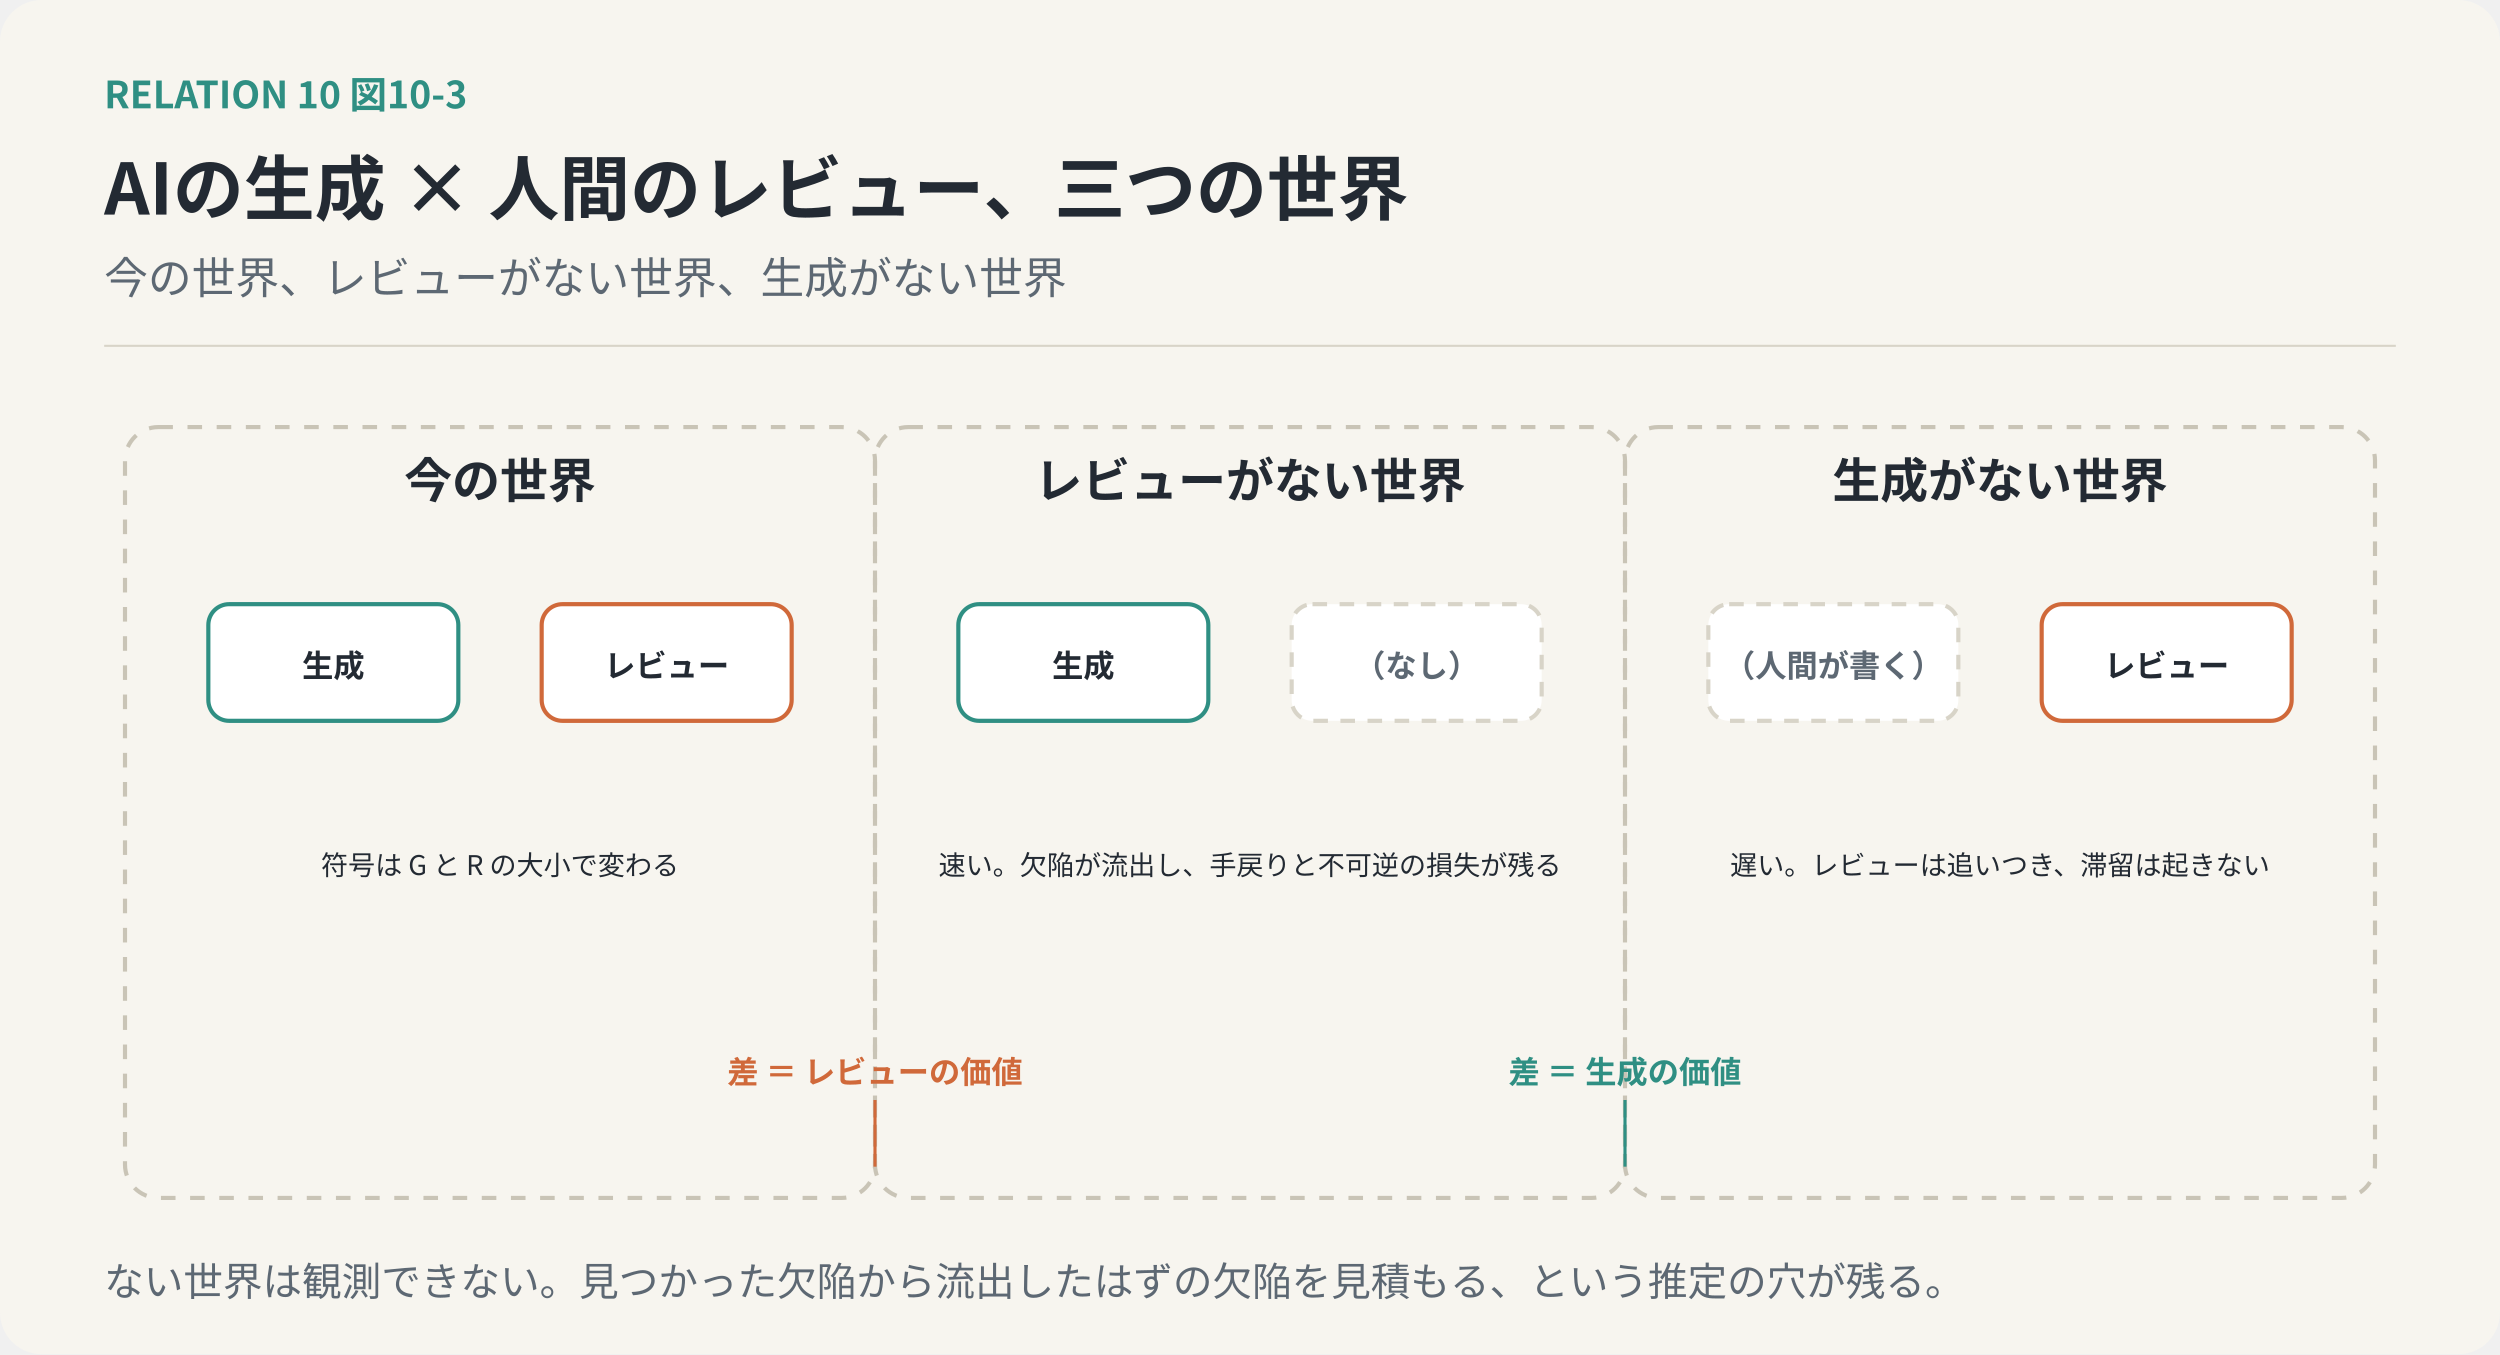
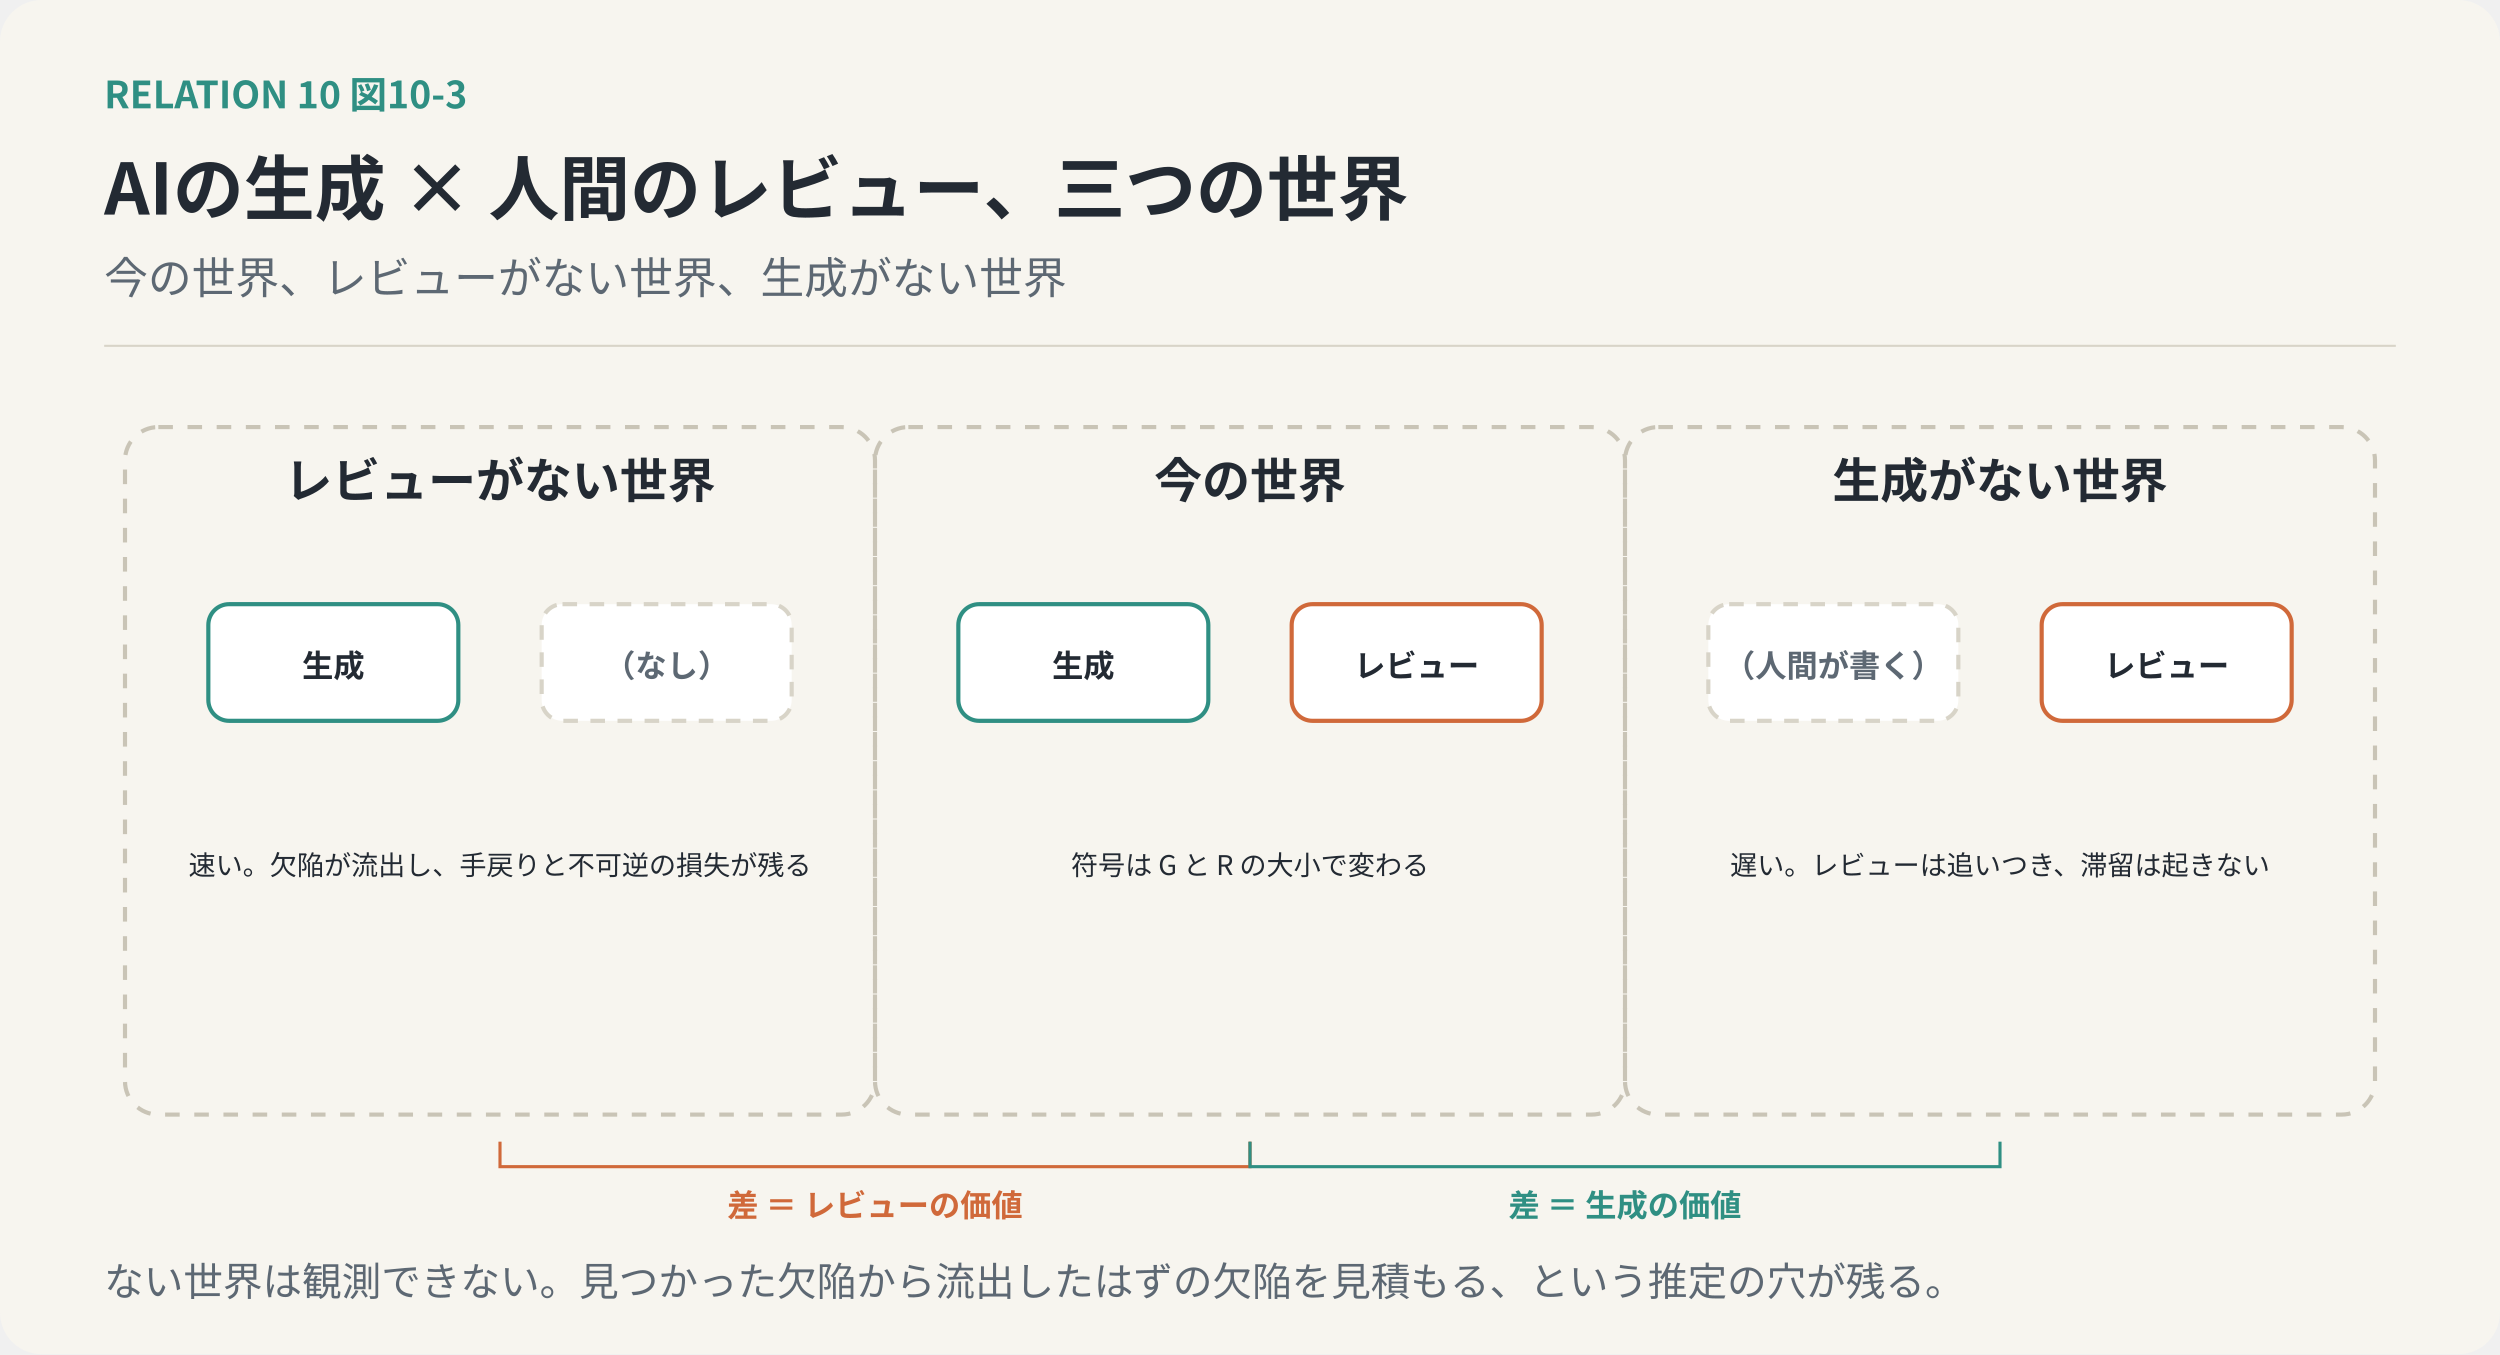
<svg xmlns="http://www.w3.org/2000/svg" width="1200" height="650" viewBox="0 0 1200 650" role="img" aria-labelledby="title desc">
  <defs>
    <marker id="arrow" markerWidth="10" markerHeight="10" refX="8" refY="5" orient="auto-start-reverse">
      <path d="M1,1 L9,5 L1,9" fill="none" stroke="#5d6873" stroke-width="1.4" />
    </marker>
  </defs>
  <rect width="1200" height="650" rx="20" fill="#f7f5ef" />
  <g font-family="system-ui, -apple-system, &quot;Hiragino Kaku Gothic ProN&quot;, &quot;Noto Sans CJK JP&quot;, Meiryo, sans-serif">
    <text x="50.0" y="52.0" fill="#2f8f83" font-size="18" text-anchor="start" font-weight="700">RELATION     10     図10-3</text>
    <text x="50.0" y="103.0" fill="#232a33" font-size="34" text-anchor="start" font-weight="700">AIの生成 × 人間のレビュー、三つの世界</text>
    <text x="50.0" y="141.0" fill="#5d6873" font-size="21" text-anchor="start" font-weight="400">今の世界、レビューがない世界、生成がない世界</text>
    <line x1="50.0" y1="166.0" x2="1150.0" y2="166.0" stroke="#d8d4c8" stroke-width="1" />
-     <rect x="60" y="205" width="360" height="370" rx="16" fill="none" stroke="#c9c4b6" stroke-width="2" stroke-dasharray="7 7" />
-     <text x="240.0" y="239.0" fill="#232a33" font-size="23" text-anchor="middle" font-weight="700">今の世界</text>
+     <rect x="60" y="205" width="360" height="330" rx="16" fill="none" stroke="#c9c4b6" stroke-width="2" stroke-dasharray="7 7" />
+     <text x="240.0" y="239.0" fill="#232a33" font-size="23" text-anchor="middle" font-weight="700">レビューがない世界</text>
    <rect x="100" y="290" width="120" height="56" rx="10" fill="#ffffff" stroke="#2f8f83" stroke-width="2" />
    <text x="160.0" y="325.0" fill="#232a33" font-size="15" text-anchor="middle" font-weight="700">生成</text>
-     <rect x="260" y="290" width="120" height="56" rx="10" fill="#ffffff" stroke="#d0693a" stroke-width="2" />
-     <text x="320.0" y="325.0" fill="#232a33" font-size="15" text-anchor="middle" font-weight="700">レビュー</text>
-     <text x="240.0" y="420.0" fill="#232a33" font-size="13" text-anchor="middle" font-weight="400">符号は G と R の大小で変わる</text>
-     <rect x="420" y="205" width="360" height="370" rx="16" fill="none" stroke="#c9c4b6" stroke-width="2" stroke-dasharray="7 7" />
-     <text x="600.0" y="239.0" fill="#232a33" font-size="23" text-anchor="middle" font-weight="700">レビューがない世界</text>
+     <rect x="260" y="290" width="120" height="56" rx="10" fill="#ffffff" stroke="#d8d4c8" stroke-width="2" stroke-dasharray="7 6" />
+     <text x="320.0" y="325.0" fill="#5d6873" font-size="15" text-anchor="middle" font-weight="700">（なし）</text>
+     <text x="240.0" y="420.0" fill="#232a33" font-size="13" text-anchor="middle" font-weight="400">速い。欠陥が流出し、手戻りと不可逆の損失が残る</text>
+     <rect x="420" y="205" width="360" height="330" rx="16" fill="none" stroke="#c9c4b6" stroke-width="2" stroke-dasharray="7 7" />
+     <text x="600.0" y="239.0" fill="#232a33" font-size="23" text-anchor="middle" font-weight="700">今の世界</text>
    <rect x="460" y="290" width="120" height="56" rx="10" fill="#ffffff" stroke="#2f8f83" stroke-width="2" />
    <text x="520.0" y="325.0" fill="#232a33" font-size="15" text-anchor="middle" font-weight="700">生成</text>
-     <rect x="620" y="290" width="120" height="56" rx="10" fill="#ffffff" stroke="#d8d4c8" stroke-width="2" stroke-dasharray="7 6" />
-     <text x="680.0" y="325.0" fill="#5d6873" font-size="15" text-anchor="middle" font-weight="700">（なし）</text>
-     <text x="600.0" y="420.0" fill="#232a33" font-size="13" text-anchor="middle" font-weight="400">速い。欠陥が流出し、手戻りと不可逆の損失が残る</text>
-     <rect x="780" y="205" width="360" height="370" rx="16" fill="none" stroke="#c9c4b6" stroke-width="2" stroke-dasharray="7 7" />
+     <rect x="620" y="290" width="120" height="56" rx="10" fill="#ffffff" stroke="#d0693a" stroke-width="2" />
+     <text x="680.0" y="325.0" fill="#232a33" font-size="15" text-anchor="middle" font-weight="700">レビュー</text>
+     <text x="600.0" y="420.0" fill="#232a33" font-size="13" text-anchor="middle" font-weight="400">符号は G と R の大小で変わる</text>
+     <rect x="780" y="205" width="360" height="330" rx="16" fill="none" stroke="#c9c4b6" stroke-width="2" stroke-dasharray="7 7" />
    <text x="960.0" y="239.0" fill="#232a33" font-size="23" text-anchor="middle" font-weight="700">生成がない世界</text>
    <rect x="820" y="290" width="120" height="56" rx="10" fill="#ffffff" stroke="#d8d4c8" stroke-width="2" stroke-dasharray="7 6" />
    <text x="880.0" y="325.0" fill="#5d6873" font-size="15" text-anchor="middle" font-weight="700">（人間が書く）</text>
    <rect x="980" y="290" width="120" height="56" rx="10" fill="#ffffff" stroke="#d0693a" stroke-width="2" />
    <text x="1040.0" y="325.0" fill="#232a33" font-size="15" text-anchor="middle" font-weight="700">レビュー</text>
    <text x="960.0" y="420.0" fill="#232a33" font-size="13" text-anchor="middle" font-weight="400">遅い。レビューは追いつき、滞留は起きない</text>
-     <text x="420.0" y="520.0" fill="#d0693a" font-size="15" text-anchor="middle" font-weight="700">差 ＝ レビューの価値</text>
-     <line x1="420.0" y1="528.0" x2="420.0" y2="560.0" stroke="#d0693a" stroke-width="1.5" />
-     <text x="780.0" y="520.0" fill="#2f8f83" font-size="15" text-anchor="middle" font-weight="700">差 ＝ 生成の価値</text>
-     <line x1="780.0" y1="528.0" x2="780.0" y2="560.0" stroke="#2f8f83" stroke-width="1.5" />
+     <path d="M 240 548 L 240 560 L 600 560 L 600 548" fill="none" stroke="#d0693a" stroke-width="1.5" />
+     <text x="420.0" y="584.0" fill="#d0693a" font-size="15" text-anchor="middle" font-weight="700">差 ＝ レビューの価値</text>
+     <path d="M 600 548 L 600 560 L 960 560 L 960 548" fill="none" stroke="#2f8f83" stroke-width="1.5" />
+     <text x="780.0" y="584.0" fill="#2f8f83" font-size="15" text-anchor="middle" font-weight="700">差 ＝ 生成の価値</text>
    <text x="50.0" y="622.0" fill="#5d6873" font-size="19" text-anchor="start" font-weight="400">ない世界は観測できない。見つかった欠陥から流出したはずの欠陥を見積もる、という推定の穴が残る。</text>
  </g>
</svg>
